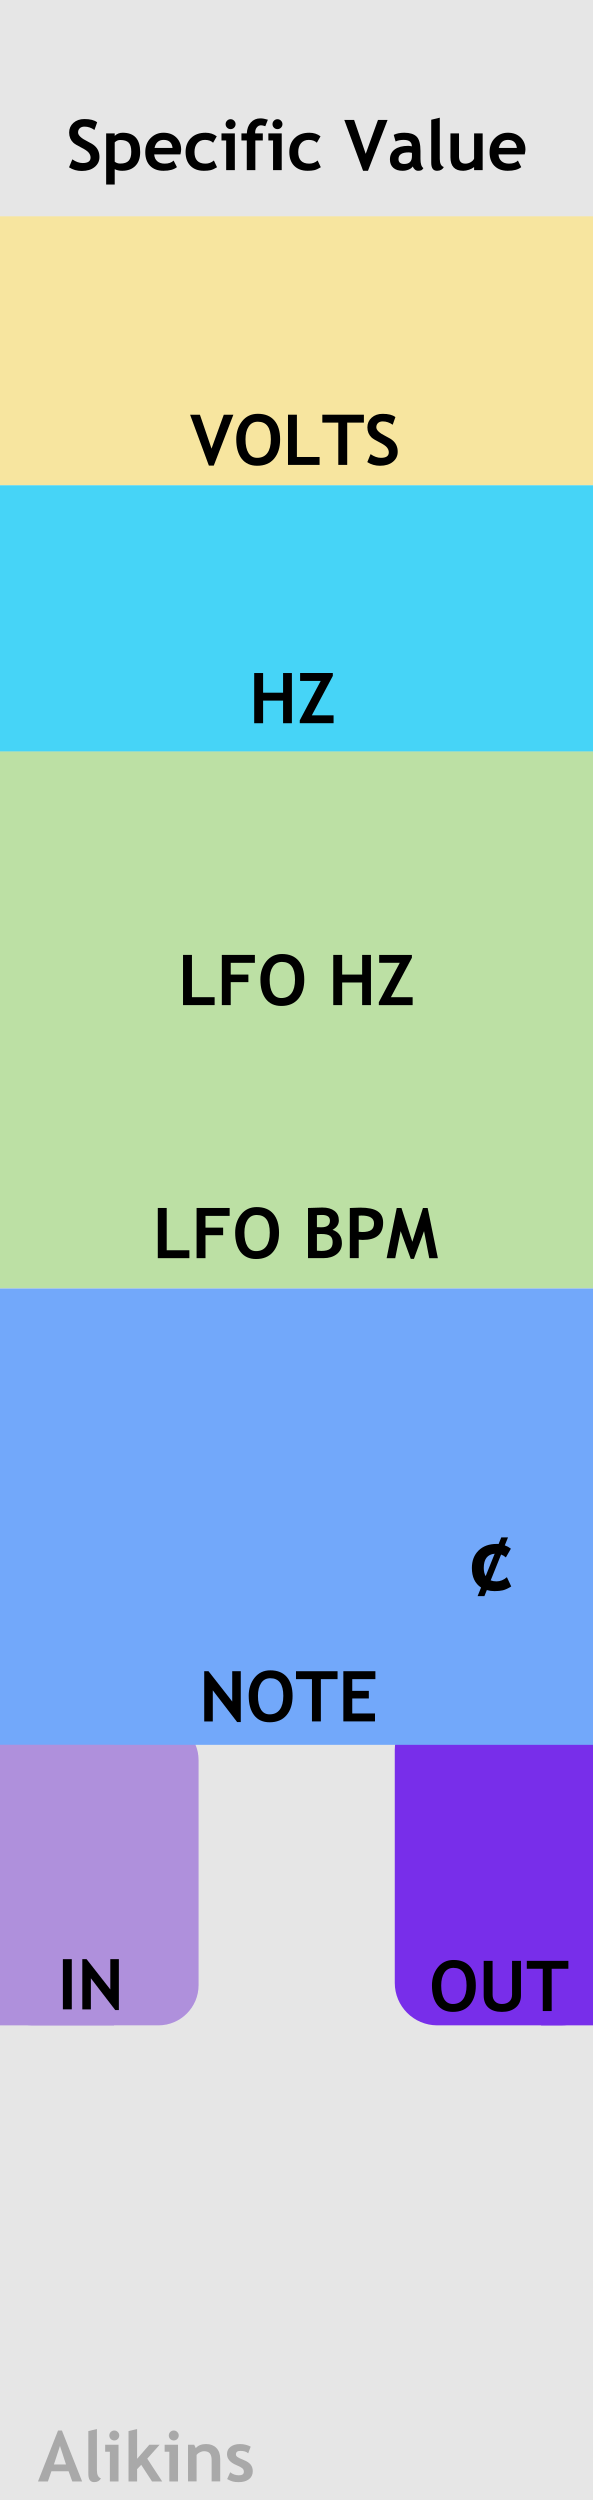
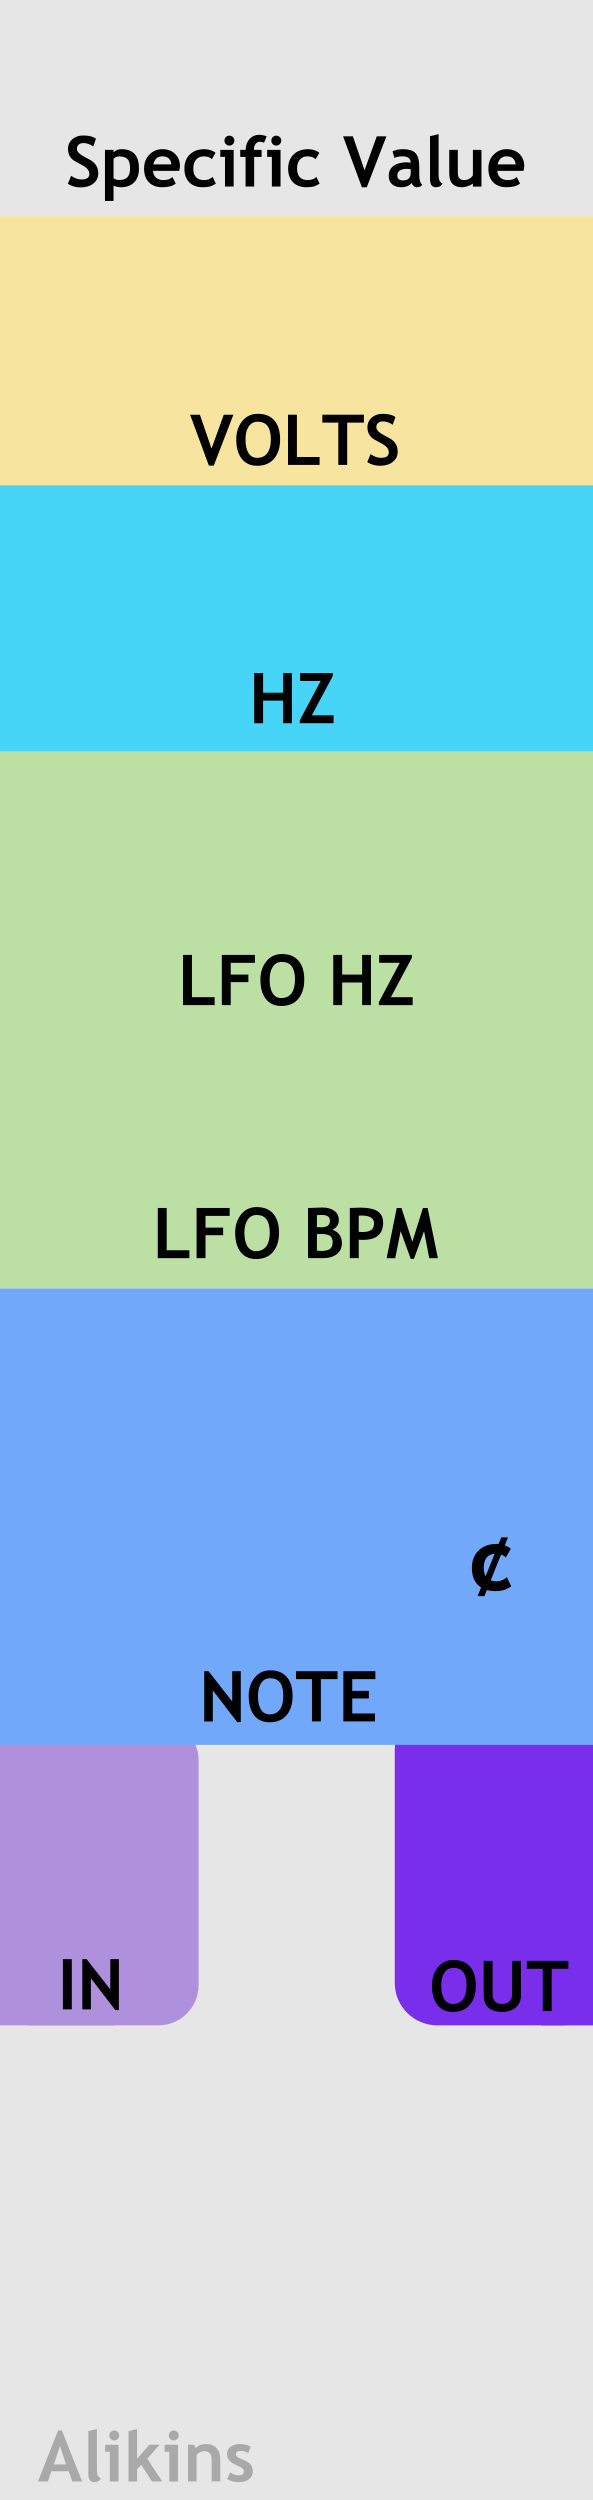
<svg xmlns="http://www.w3.org/2000/svg" width="90" height="380" viewBox="0 0 90 380" version="1.1" id="svg8" style="enable-background:new">
  <defs id="defs2" />
  <g id="layer10" style="display:inline">
    <rect style="display:inline;opacity:1;fill:#e6e6e6;fill-opacity:1;fill-rule:evenodd;stroke:#909290;stroke-width:0.6;stroke-miterlimit:4;stroke-dasharray:none;stroke-dashoffset:54.2;stroke-opacity:0.83" id="rect17450" width="92.915" height="382.978" x="-1.191" y="-1.191" />
  </g>
+   <g id="layer8" />
  <g id="layer6" style="display:inline;opacity:0.8">
    <rect style="opacity:1;fill:#a17ada;fill-opacity:1;fill-rule:evenodd;stroke:none;stroke-width:0.488;stroke-miterlimit:4;stroke-dasharray:none;stroke-dashoffset:54.2;stroke-opacity:0.83" id="rect17463" width="31.389" height="46.421" x="-1.206" y="261.433" ry="6.108" />
    <rect style="opacity:0.865;fill:#ffe680;fill-opacity:1;fill-rule:evenodd;stroke:none;stroke-width:0.701;stroke-miterlimit:4;stroke-dasharray:none;stroke-dashoffset:54.2;stroke-opacity:0.83" id="rect17453" width="93.059" height="40.876" x="-1.22" y="32.88" />
    <rect style="opacity:0.865;fill:#aade87;fill-opacity:1;fill-rule:evenodd;stroke:none;stroke-width:0.922;stroke-miterlimit:4;stroke-dasharray:none;stroke-dashoffset:54.2;stroke-opacity:0.83" id="rect17455" width="92.801" height="81.639" x="-1.103" y="114.187" />
    <rect style="opacity:0.864;fill:#00ccff;fill-opacity:1;fill-rule:evenodd;stroke:none;stroke-width:0.633;stroke-miterlimit:4;stroke-dasharray:none;stroke-dashoffset:54.2;stroke-opacity:0.83" id="rect17457" width="93.001" height="40.445" x="-1.185" y="73.767" />
    <rect style="opacity:1;fill:#5d00eb;fill-opacity:1;fill-rule:evenodd;stroke:none;stroke-width:0.499;stroke-miterlimit:4;stroke-dasharray:none;stroke-dashoffset:54.2;stroke-opacity:0.83" id="rect20476" width="31.791" height="48.316" x="60.005" y="259.537" ry="6.454" />
    <rect style="opacity:1;fill:#5599ff;fill-opacity:1;fill-rule:evenodd;stroke:none;stroke-width:0.846;stroke-miterlimit:4;stroke-dasharray:none;stroke-dashoffset:54.2;stroke-opacity:0.83" id="rect17459" width="92.993" height="69.361" x="-1.197" y="195.854" />
    <rect style="display:none;opacity:0.865;fill:#ff8080;fill-opacity:1;fill-rule:evenodd;stroke:none;stroke-width:0.564;stroke-miterlimit:4;stroke-dasharray:none;stroke-dashoffset:54.2;stroke-opacity:0.83" id="rect17461" width="93.106" height="42.181" x="-1.808" y="217.526" />
    <rect y="258.283" x="29.763" height="49.732" width="30.394" id="rect20474" style="display:none;opacity:1;fill:#5599ff;fill-opacity:1;fill-rule:evenodd;stroke:none;stroke-width:0.497;stroke-miterlimit:4;stroke-dasharray:none;stroke-dashoffset:54.2;stroke-opacity:0.83" />
    <rect ry="0" y="265.223" x="-1.214" height="42.631" width="18.544" id="rect17833" style="display:inline;opacity:1;fill:#a17ada;fill-opacity:1;fill-rule:evenodd;stroke:none;stroke-width:0.36;stroke-miterlimit:4;stroke-dasharray:none;stroke-dashoffset:54.2;stroke-opacity:0.83" />
    <rect ry="0" y="265.644" x="82.242" height="42.209" width="9.386" id="rect17839" style="opacity:1;fill:#5d00eb;fill-opacity:1;fill-rule:evenodd;stroke:none;stroke-width:0.253;stroke-miterlimit:4;stroke-dasharray:none;stroke-dashoffset:54.2;stroke-opacity:0.83" />
  </g>
  <g id="layer5" style="display:none;opacity:0.169">
    <path d="M 0,0 V 380 M 15,0 V 380 M 30,0 V 380 M 45,0 V 380 M 60,0 V 380 M 75,0 V 380 M 90,0 V 380 M 0,0 H 90 M 0,15 H 90 M 0,30 H 90 M 0,45 H 90 M 0,60 H 90 M 0,75 H 90 M 0,90 H 90 M 0,105 H 90 M 0,120 H 90 M 0,135 H 90 M 0,150 H 90 M 0,165 H 90 M 0,180 H 90 M 0,195 H 90 M 0,210 H 90 M 0,225 H 90 M 0,240 H 90 M 0,255 H 90 M 0,270 H 90 M 0,285 H 90 M 0,300 H 90 M 0,315 H 90 M 0,330 H 90 M 0,345 H 90 M 0,360 H 90 M 0,375 h 90" style="display:inline;fill:none;stroke:#000000;stroke-width:0.5px" id="path17444" />
    <path d="M 0,0 V 380 M 3,0 V 380 M 6,0 V 380 M 9,0 V 380 M 12,0 V 380 M 15,0 V 380 M 18,0 V 380 M 21,0 V 380 M 24,0 V 380 M 27,0 V 380 M 30,0 V 380 M 33,0 V 380 M 36,0 V 380 M 39,0 V 380 M 42,0 V 380 M 45,0 V 380 M 48,0 V 380 M 51,0 V 380 M 54,0 V 380 M 57,0 V 380 M 60,0 V 380 M 63,0 V 380 M 66,0 V 380 M 69,0 V 380 M 72,0 V 380 M 75,0 V 380 M 78,0 V 380 M 81,0 V 380 M 84,0 V 380 M 87,0 V 380 M 90,0 V 380 M 0,0 H 90 M 0,15 H 90 M 0,30 H 90 M 0,45 H 90 M 0,60 H 90 M 0,75 H 90 M 0,90 H 90 M 0,105 H 90 M 0,120 H 90 M 0,135 H 90 M 0,150 H 90 M 0,165 H 90 M 0,180 H 90 M 0,195 H 90 M 0,210 H 90 M 0,225 H 90 M 0,240 H 90 M 0,255 H 90 M 0,270 H 90 M 0,285 H 90 M 0,300 H 90 M 0,315 H 90 M 0,330 H 90 M 0,345 H 90 M 0,360 H 90 M 0,375 h 90" style="display:inline;fill:none;stroke:#000000;stroke-width:0.2px" id="path17446" />
    <path d="M 0,0 V 380 M 3,0 V 380 M 6,0 V 380 M 9,0 V 380 M 12,0 V 380 M 15,0 V 380 M 18,0 V 380 M 21,0 V 380 M 24,0 V 380 M 27,0 V 380 M 30,0 V 380 M 33,0 V 380 M 36,0 V 380 M 39,0 V 380 M 42,0 V 380 M 45,0 V 380 M 48,0 V 380 M 51,0 V 380 M 54,0 V 380 M 57,0 V 380 M 60,0 V 380 M 63,0 V 380 M 66,0 V 380 M 69,0 V 380 M 72,0 V 380 M 75,0 V 380 M 78,0 V 380 M 81,0 V 380 M 84,0 V 380 M 87,0 V 380 M 90,0 V 380 M 0,0 H 90 M 0,3 H 90 M 0,6 H 90 M 0,9 H 90 M 0,12 H 90 M 0,15 H 90 M 0,18 H 90 M 0,21 H 90 M 0,24 H 90 M 0,27 H 90 M 0,30 H 90 M 0,33 H 90 M 0,36 H 90 M 0,39 H 90 M 0,42 H 90 M 0,45 H 90 M 0,48 H 90 M 0,51 H 90 M 0,54 H 90 M 0,57 H 90 M 0,60 H 90 M 0,63 H 90 M 0,66 H 90 M 0,69 H 90 M 0,72 H 90 M 0,75 H 90 M 0,78 H 90 M 0,81 H 90 M 0,84 H 90 M 0,87 H 90 M 0,90 H 90 M 0,93 H 90 M 0,96 H 90 M 0,99 h 90 m -90,3 h 90 m -90,3 h 90 m -90,3 h 90 m -90,3 h 90 m -90,3 h 90 m -90,3 h 90 m -90,3 h 90 m -90,3 h 90 m -90,3 h 90 m -90,3 h 90 m -90,3 h 90 m -90,3 h 90 m -90,3 h 90 m -90,3 h 90 m -90,3 h 90 m -90,3 h 90 m -90,3 h 90 m -90,3 h 90 m -90,3 h 90 m -90,3 h 90 m -90,3 h 90 m -90,3 h 90 m -90,3 h 90 m -90,3 h 90 m -90,3 h 90 m -90,3 h 90 m -90,3 h 90 m -90,3 h 90 m -90,3 h 90 m -90,3 h 90 m -90,3 h 90 m -90,3 h 90 m -90,3 h 90 m -90,3 h 90 m -90,3 h 90 m -90,3 h 90 m -90,3 h 90 m -90,3 h 90 m -90,3 h 90 m -90,3 h 90 m -90,3 h 90 m -90,3 h 90 m -90,3 h 90 m -90,3 h 90 m -90,3 h 90 m -90,3 h 90 m -90,3 h 90 m -90,3 h 90 m -90,3 h 90 m -90,3 h 90 m -90,3 h 90 m -90,3 h 90 m -90,3 h 90 m -90,3 h 90 m -90,3 h 90 m -90,3 h 90 m -90,3 h 90 m -90,3 h 90 m -90,3 h 90 m -90,3 h 90 m -90,3 h 90 m -90,3 h 90 m -90,3 h 90 m -90,3 h 90 m -90,3 h 90 m -90,3 h 90 m -90,3 h 90 m -90,3 h 90 m -90,3 h 90 m -90,3 h 90 m -90,3 h 90 m -90,3 h 90 m -90,3 h 90 m -90,3 h 90 m -90,3 h 90 m -90,3 h 90 m -90,3 h 90 m -90,3 h 90 m -90,3 h 90 m -90,3 h 90 m -90,3 h 90 m -90,3 h 90 m -90,3 h 90 m -90,3 h 90 m -90,3 h 90 m -90,3 h 90 m -90,3 h 90 m -90,3 h 90 m -90,3 h 90 m -90,3 h 90 m -90,3 h 90 m -90,3 h 90 m -90,3 h 90" style="display:inline;fill:#b7c8c4;stroke:#000000;stroke-width:0.1px" id="path17448" />
  </g>
  <g id="layer7" style="display:inline">
    <g aria-label="VOLTS" style="font-style:normal;font-variant:normal;font-weight:bold;font-stretch:normal;font-size:10.667px;line-height:1.25;font-family:'Trebuchet MS';-inkscape-font-specification:'Trebuchet MS, Bold';font-variant-ligatures:normal;font-variant-caps:normal;font-variant-numeric:normal;font-feature-settings:normal;text-align:center;letter-spacing:0px;word-spacing:0px;writing-mode:lr-tb;text-anchor:middle;fill:#000000;fill-opacity:1;stroke:none" id="text17468" transform="translate(0,-10)">
      <path d="m 32.494,80.769 h -0.745 l -2.854,-7.734 h 1.49 l 1.766,5.156 1.865,-5.156 h 1.458 z" id="path17470" />
      <path d="m 35.91,76.784 q 0,-1.63 0.891,-2.755 0.896,-1.13 2.391,-1.13 1.646,0 2.516,1.021 0.87,1.021 0.87,2.865 0,1.844 -0.911,2.927 -0.906,1.083 -2.578,1.083 -1.536,0 -2.359,-1.073 -0.818,-1.073 -0.818,-2.938 z m 1.406,0 q 0,1.339 0.453,2.073 0.453,0.734 1.318,0.734 1.016,0 1.547,-0.719 0.536,-0.719 0.536,-2.089 0,-2.682 -1.979,-2.682 -0.906,0 -1.391,0.729 -0.484,0.724 -0.484,1.953 z" id="path17472" />
      <path d="m 43.775,80.665 v -7.63 h 1.354 v 6.427 h 3.448 v 1.203 z" id="path17474" />
      <path d="m 52.775,74.237 v 6.427 H 51.421 V 74.237 h -2.427 v -1.203 h 6.318 v 1.203 z" id="path17476" />
      <path d="m 55.827,80.243 0.5,-1.214 q 0.802,0.562 1.578,0.562 1.193,0 1.193,-0.833 0,-0.391 -0.281,-0.745 -0.281,-0.354 -1.161,-0.792 -0.875,-0.443 -1.182,-0.724 -0.302,-0.286 -0.469,-0.677 -0.161,-0.391 -0.161,-0.865 0,-0.885 0.646,-1.469 0.651,-0.583 1.667,-0.583 1.323,0 1.943,0.495 l -0.411,1.167 q -0.714,-0.51 -1.505,-0.51 -0.469,0 -0.729,0.25 -0.255,0.245 -0.255,0.641 0,0.656 1.453,1.365 0.766,0.375 1.104,0.693 0.339,0.312 0.516,0.734 0.177,0.417 0.177,0.932 0,0.927 -0.734,1.526 -0.729,0.599 -1.958,0.599 -1.068,0 -1.927,-0.552 z" id="path17478" />
    </g>
    <g aria-label="HZ" style="font-style:normal;font-variant:normal;font-weight:bold;font-stretch:normal;font-size:10.667px;line-height:1.25;font-family:'Trebuchet MS';-inkscape-font-specification:'Trebuchet MS, Bold';font-variant-ligatures:normal;font-variant-caps:normal;font-variant-numeric:normal;font-feature-settings:normal;text-align:center;letter-spacing:0px;word-spacing:0px;writing-mode:lr-tb;text-anchor:middle;fill:#000000;fill-opacity:1;stroke:none" id="text17483" transform="translate(0,-14)">
      <path d="m 43.028,123.931 v -3.438 h -3.036 v 3.438 h -1.354 v -7.63 h 1.354 v 2.99 h 3.036 v -2.99 h 1.339 v 7.63 z" id="path17485" />
      <path d="m 45.564,123.931 v -0.438 l 3.182,-5.99 h -3.13 v -1.203 h 4.974 v 0.438 l -3.193,5.99 h 3.307 v 1.203 z" id="path17487" />
    </g>
    <g aria-label="1/HZ" style="font-style:normal;font-variant:normal;font-weight:bold;font-stretch:normal;font-size:10.667px;line-height:1.25;font-family:'Trebuchet MS';-inkscape-font-specification:'Trebuchet MS, Bold';font-variant-ligatures:normal;font-variant-caps:normal;font-variant-numeric:normal;font-feature-settings:normal;text-align:center;letter-spacing:0px;word-spacing:0px;writing-mode:lr-tb;text-anchor:middle;display:none;fill:#000000;fill-opacity:1;stroke:none" id="text17492">
      <path d="m 34.972,169.58 v -5.5 l -1.552,0.932 v -1.302 q 1.495,-0.724 2.365,-1.792 h 0.542 v 7.661 z" id="path17494" />
      <path d="M 39.514,169.58 H 38.342 l 2.88,-7.661 h 1.161 z" id="path17496" />
      <path d="m 47.597,169.58 v -3.438 h -3.036 v 3.438 h -1.354 v -7.63 h 1.354 v 2.99 h 3.036 v -2.99 h 1.339 v 7.63 z" id="path17498" />
      <path d="m 50.133,169.58 v -0.438 l 3.182,-5.99 h -3.13 v -1.203 h 4.974 v 0.438 l -3.193,5.99 h 3.307 v 1.203 z" id="path17500" />
    </g>
    <g aria-label="NOTE" style="font-style:normal;font-variant:normal;font-weight:bold;font-stretch:normal;font-size:10.667px;line-height:1.25;font-family:'Trebuchet MS';-inkscape-font-specification:'Trebuchet MS, Bold';font-variant-ligatures:normal;font-variant-caps:normal;font-variant-numeric:normal;font-feature-settings:normal;text-align:center;letter-spacing:0px;word-spacing:0px;writing-mode:lr-tb;text-anchor:middle;fill:#000000;fill-opacity:1;stroke:none" id="text17505" transform="translate(0,48)">
      <path d="m 36.048,213.759 -3.703,-4.828 v 4.729 H 31.042 v -7.635 h 0.651 l 3.604,4.604 v -4.604 h 1.302 v 7.734 z" id="path17507" />
      <path d="m 37.803,209.775 q 0,-1.63 0.891,-2.755 0.896,-1.13 2.391,-1.13 1.646,0 2.516,1.021 0.87,1.021 0.87,2.865 0,1.844 -0.911,2.927 -0.906,1.083 -2.578,1.083 -1.536,0 -2.359,-1.073 -0.818,-1.073 -0.818,-2.938 z m 1.406,0 q 0,1.339 0.453,2.073 0.453,0.734 1.318,0.734 1.016,0 1.547,-0.719 0.536,-0.719 0.536,-2.089 0,-2.682 -1.979,-2.682 -0.906,0 -1.391,0.729 -0.484,0.724 -0.484,1.953 z" id="path17509" />
      <path d="m 48.771,207.228 v 6.427 H 47.417 v -6.427 h -2.427 v -1.203 h 6.318 v 1.203 z" id="path17511" />
      <path d="m 53.542,207.228 v 1.786 h 2.521 v 1.151 H 53.542 v 2.286 h 3.458 v 1.203 h -4.812 v -7.63 h 4.87 v 1.203 z" id="path17513" />
    </g>
    <g aria-label="IN" style="font-style:normal;font-variant:normal;font-weight:bold;font-stretch:normal;font-size:10.667px;line-height:1.25;font-family:'Trebuchet MS';-inkscape-font-specification:'Trebuchet MS, Bold';font-variant-ligatures:normal;font-variant-caps:normal;font-variant-numeric:normal;font-feature-settings:normal;text-align:center;letter-spacing:0px;word-spacing:0px;writing-mode:lr-tb;text-anchor:middle;fill:#000000;fill-opacity:1;stroke:none" id="text17518" transform="translate(-30.85818,50.66896)">
      <path d="m 40.416,254.752 v -7.63 h 1.354 v 7.63 z" id="path17520" />
      <path d="m 48.374,254.857 -3.703,-4.828 v 4.729 h -1.302 v -7.635 h 0.651 l 3.604,4.604 v -4.604 h 1.302 v 7.734 z" id="path17522" />
    </g>
    <g aria-label="OUT" style="font-style:normal;font-variant:normal;font-weight:bold;font-stretch:normal;font-size:10.667px;line-height:1.25;font-family:'Trebuchet MS';-inkscape-font-specification:'Trebuchet MS, Bold';font-variant-ligatures:normal;font-variant-caps:normal;font-variant-numeric:normal;font-feature-settings:normal;text-align:center;letter-spacing:0px;word-spacing:0px;writing-mode:lr-tb;text-anchor:middle;fill:#000000;fill-opacity:1;stroke:none" id="text17527" transform="translate(32,10.21256)">
      <path d="m 33.657,291.587 q 0,-1.63 0.891,-2.755 0.896,-1.13 2.391,-1.13 1.646,0 2.516,1.021 0.87,1.021 0.87,2.865 0,1.844 -0.911,2.927 -0.906,1.083 -2.578,1.083 -1.536,0 -2.359,-1.073 -0.818,-1.073 -0.818,-2.938 z m 1.406,0 q 0,1.339 0.453,2.073 0.453,0.734 1.318,0.734 1.016,0 1.547,-0.719 0.536,-0.719 0.536,-2.089 0,-2.682 -1.979,-2.682 -0.906,0 -1.391,0.729 -0.484,0.724 -0.484,1.953 z" id="path17529" />
      <path d="m 41.521,287.837 h 1.354 v 5.172 q 0,0.615 0.375,1 0.375,0.385 1.031,0.385 0.734,0 1.141,-0.375 0.411,-0.38 0.411,-1.036 v -5.146 h 1.354 v 5.25 q 0,1.177 -0.792,1.844 -0.786,0.667 -2.104,0.667 -1.328,0 -2.052,-0.651 -0.719,-0.651 -0.719,-1.865 z" id="path17531" />
      <path d="m 51.855,289.04 v 6.427 h -1.354 v -6.427 H 48.074 v -1.203 h 6.318 v 1.203 z" id="path17533" />
    </g>
-     <g aria-label="Specific Value" style="font-style:normal;font-variant:normal;font-weight:bold;font-stretch:normal;font-size:10.667px;line-height:1.25;font-family:'Trebuchet MS';-inkscape-font-specification:'Trebuchet MS, Bold';font-variant-ligatures:normal;font-variant-caps:normal;font-variant-numeric:normal;font-feature-settings:normal;text-align:center;letter-spacing:0px;word-spacing:0px;writing-mode:lr-tb;text-anchor:middle;fill:#000000;fill-opacity:1;stroke:none" id="text17538">
+     <g aria-label="Specific Value" style="font-style:normal;font-variant:normal;font-weight:bold;font-stretch:normal;font-size:10.667px;line-height:1.25;font-family:'Trebuchet MS';-inkscape-font-specification:'Trebuchet MS, Bold';font-variant-ligatures:normal;font-variant-caps:normal;font-variant-numeric:normal;font-feature-settings:normal;text-align:center;letter-spacing:0px;word-spacing:0px;writing-mode:lr-tb;text-anchor:middle;fill:#000000;fill-opacity:1;stroke:none" id="text17538" transform="translate(-0.181646,2.5)">
      <path d="m 10.494,25.435 0.5,-1.214 q 0.802,0.562 1.578,0.562 1.193,0 1.193,-0.833 0,-0.391 -0.281,-0.745 -0.281,-0.354 -1.161,-0.792 -0.875,-0.443 -1.182,-0.724 -0.302,-0.286 -0.469,-0.677 -0.161,-0.391 -0.161,-0.865 0,-0.885 0.646,-1.469 0.651,-0.583 1.667,-0.583 1.323,0 1.943,0.495 l -0.411,1.167 q -0.714,-0.51 -1.505,-0.51 -0.469,0 -0.729,0.25 -0.255,0.245 -0.255,0.641 0,0.656 1.453,1.365 0.766,0.375 1.104,0.693 0.339,0.312 0.516,0.734 0.177,0.417 0.177,0.932 0,0.927 -0.734,1.526 -0.729,0.599 -1.958,0.599 -1.068,0 -1.927,-0.552 z" id="path17540" />
      <path d="m 17.437,25.717 v 2.328 h -1.302 v -7.766 h 1.302 v 0.375 q 0.49,-0.479 1.203,-0.479 2.667,0 2.667,2.938 0,1.37 -0.74,2.109 -0.734,0.74 -2.01,0.74 -0.615,0 -1.12,-0.245 z m 0,-4.073 v 2.932 q 0.354,0.286 0.828,0.286 0.901,0 1.292,-0.427 0.396,-0.432 0.396,-1.359 0,-0.99 -0.391,-1.391 -0.391,-0.406 -1.292,-0.406 -0.469,0 -0.833,0.365 z" id="path17542" />
      <path d="m 27.426,23.467 h -3.984 q 0.036,0.667 0.458,1.036 0.422,0.37 1.135,0.37 0.891,0 1.354,-0.464 l 0.505,0.995 q -0.688,0.557 -2.052,0.557 -1.276,0 -2.021,-0.745 -0.74,-0.75 -0.74,-2.089 0,-1.318 0.812,-2.135 0.818,-0.818 1.958,-0.818 1.214,0 1.948,0.724 0.734,0.724 0.734,1.844 0,0.24 -0.109,0.724 z m -3.938,-0.979 h 2.74 q -0.135,-1.224 -1.354,-1.224 -1.115,0 -1.385,1.224 z" id="path17544" />
      <path d="m 32.947,20.722 -0.557,0.974 q -0.458,-0.432 -1.229,-0.432 -0.74,0 -1.172,0.495 -0.427,0.49 -0.427,1.359 0,1.755 1.672,1.755 0.724,0 1.276,-0.479 l 0.479,1.026 q -0.568,0.354 -0.995,0.448 -0.422,0.094 -1,0.094 -1.292,0 -2.042,-0.75 -0.745,-0.755 -0.745,-2.094 0,-1.318 0.818,-2.13 0.818,-0.812 2.229,-0.812 0.974,0 1.693,0.547 z" id="path17546" />
      <path d="m 35.051,18.118 q 0.312,0 0.531,0.224 0.224,0.219 0.224,0.531 0,0.312 -0.224,0.536 -0.219,0.219 -0.531,0.219 -0.312,0 -0.536,-0.219 -0.219,-0.224 -0.219,-0.536 0,-0.312 0.219,-0.531 0.224,-0.224 0.536,-0.224 z m -0.672,7.74 v -4.51 h -0.714 v -1.068 h 2.031 v 5.578 z" id="path17548" />
      <path d="m 40.327,19.185 q -0.427,-0.141 -0.656,-0.141 -0.37,0 -0.63,0.318 -0.255,0.318 -0.255,0.781 0,0.068 0.005,0.135 h 1.156 v 1.073 h -1.135 v 4.505 h -1.302 v -4.505 h -0.812 v -1.073 h 0.818 q 0.042,-1.026 0.604,-1.656 0.568,-0.63 1.464,-0.63 0.464,0 1.13,0.203 z" id="path17550" />
      <path d="m 42.176,18.118 q 0.312,0 0.531,0.224 0.224,0.219 0.224,0.531 0,0.312 -0.224,0.536 -0.219,0.219 -0.531,0.219 -0.312,0 -0.536,-0.219 -0.219,-0.224 -0.219,-0.536 0,-0.312 0.219,-0.531 0.224,-0.224 0.536,-0.224 z m -0.672,7.74 v -4.51 h -0.714 v -1.068 h 2.031 v 5.578 z" id="path17552" />
      <path d="m 48.718,20.722 -0.557,0.974 q -0.458,-0.432 -1.229,-0.432 -0.74,0 -1.172,0.495 -0.427,0.49 -0.427,1.359 0,1.755 1.672,1.755 0.724,0 1.276,-0.479 l 0.479,1.026 q -0.568,0.354 -0.995,0.448 -0.422,0.094 -1,0.094 -1.292,0 -2.042,-0.75 -0.745,-0.755 -0.745,-2.094 0,-1.318 0.818,-2.13 0.818,-0.812 2.229,-0.812 0.974,0 1.693,0.547 z" id="path17554" />
      <path d="m 55.932,25.961 h -0.745 l -2.854,-7.734 h 1.49 l 1.766,5.156 1.865,-5.156 h 1.458 z" id="path17556" />
      <path d="m 62.739,25.3 q -0.177,0.292 -0.62,0.479 -0.438,0.182 -0.917,0.182 -0.901,0 -1.417,-0.448 -0.516,-0.453 -0.516,-1.281 0,-0.969 0.724,-1.516 0.729,-0.547 2.068,-0.547 0.229,0 0.542,0.078 0,-0.984 -1.245,-0.984 -0.734,0 -1.229,0.245 l -0.281,-1.01 q 0.672,-0.323 1.599,-0.323 1.276,0 1.87,0.583 0.594,0.578 0.594,2.198 v 1.193 q 0,1.115 0.448,1.401 -0.161,0.281 -0.359,0.344 -0.198,0.068 -0.453,0.068 -0.281,0 -0.505,-0.208 -0.224,-0.208 -0.302,-0.453 z m -0.125,-2.068 q -0.333,-0.068 -0.5,-0.068 -1.542,0 -1.542,1.01 0,0.75 0.87,0.75 1.172,0 1.172,-1.172 z" id="path17558" />
      <path d="m 65.546,18.201 1.302,-0.312 v 6.271 q 0,1.031 0.615,1.229 -0.302,0.573 -1.031,0.573 -0.885,0 -0.885,-1.229 z" id="path17560" />
      <path d="m 72.062,25.863 v -0.469 q -0.276,0.234 -0.76,0.401 -0.484,0.167 -0.891,0.167 -1.943,0 -1.943,-2.062 v -3.62 h 1.302 v 3.521 q 0,1.073 0.964,1.073 0.443,0 0.823,-0.229 0.38,-0.229 0.505,-0.531 v -3.833 h 1.302 v 5.583 z" id="path17562" />
      <path d="m 79.76,23.467 h -3.984 q 0.036,0.667 0.458,1.036 0.422,0.37 1.135,0.37 0.891,0 1.354,-0.464 l 0.505,0.995 q -0.688,0.557 -2.052,0.557 -1.276,0 -2.021,-0.745 -0.74,-0.75 -0.74,-2.089 0,-1.318 0.812,-2.135 0.818,-0.818 1.958,-0.818 1.214,0 1.948,0.724 0.734,0.724 0.734,1.844 0,0.24 -0.109,0.724 z m -3.938,-0.979 h 2.74 q -0.135,-1.224 -1.354,-1.224 -1.115,0 -1.385,1.224 z" id="path17564" />
    </g>
    <g aria-label="Alikins" style="font-style:normal;font-variant:normal;font-weight:bold;font-stretch:normal;font-size:10.667px;line-height:1.25;font-family:'Trebuchet MS';-inkscape-font-specification:'Trebuchet MS, Bold';font-variant-ligatures:normal;font-variant-caps:normal;font-variant-numeric:normal;font-feature-settings:normal;text-align:center;letter-spacing:0px;word-spacing:0px;writing-mode:lr-tb;text-anchor:middle;opacity:0.268;fill:#000000;fill-opacity:1;stroke:none" id="text17569" transform="translate(-22,8)">
      <path d="m 32.985,369.178 -0.557,-1.547 h -2.615 l -0.531,1.547 h -1.505 l 3.042,-7.734 h 0.594 l 3.068,7.734 z m -1.87,-5.401 -0.917,2.818 h 1.833 z" id="path17571" />
      <path d="m 35.428,361.522 1.302,-0.312 v 6.271 q 0,1.031 0.615,1.229 -0.302,0.573 -1.031,0.573 -0.885,0 -0.885,-1.229 z" id="path17573" />
      <path d="m 39.371,361.438 q 0.312,0 0.531,0.224 0.224,0.219 0.224,0.531 0,0.312 -0.224,0.536 -0.219,0.219 -0.531,0.219 -0.312,0 -0.536,-0.219 -0.219,-0.224 -0.219,-0.536 0,-0.312 0.219,-0.531 0.224,-0.224 0.536,-0.224 z m -0.672,7.74 v -4.51 h -0.714 v -1.068 h 2.031 v 5.578 z" id="path17575" />
      <path d="m 45.105,369.178 -1.641,-2.526 -0.625,0.661 v 1.865 h -1.302 v -7.656 l 1.302,-0.312 v 4.531 l 1.859,-2.141 h 1.568 l -1.885,2.115 2.271,3.464 z" id="path17577" />
      <path d="m 48.412,361.438 q 0.312,0 0.531,0.224 0.224,0.219 0.224,0.531 0,0.312 -0.224,0.536 -0.219,0.219 -0.531,0.219 -0.312,0 -0.536,-0.219 -0.219,-0.224 -0.219,-0.536 0,-0.312 0.219,-0.531 0.224,-0.224 0.536,-0.224 z m -0.672,7.74 v -4.51 h -0.714 v -1.068 h 2.031 v 5.578 z" id="path17579" />
      <path d="m 54.168,369.178 v -3.224 q 0,-0.714 -0.276,-1.042 -0.271,-0.328 -0.891,-0.328 -0.286,0 -0.615,0.161 -0.323,0.161 -0.505,0.401 v 4.031 h -1.302 v -5.578 h 0.938 l 0.24,0.521 q 0.531,-0.625 1.568,-0.625 0.995,0 1.568,0.599 0.578,0.594 0.578,1.661 v 3.422 z" id="path17581" />
      <path d="m 56.527,368.819 0.464,-1.036 q 0.583,0.464 1.318,0.464 0.76,0 0.76,-0.542 0,-0.318 -0.229,-0.521 -0.229,-0.203 -0.891,-0.479 -1.443,-0.599 -1.443,-1.677 0,-0.724 0.552,-1.125 0.552,-0.406 1.411,-0.406 0.87,0 1.635,0.391 l -0.375,1.01 q -0.427,-0.365 -1.188,-0.365 -0.682,0 -0.682,0.542 0,0.214 0.224,0.385 0.224,0.172 0.958,0.464 0.734,0.286 1.057,0.698 0.323,0.411 0.323,0.995 0,0.776 -0.578,1.224 -0.573,0.443 -1.562,0.443 -0.557,0 -0.896,-0.094 -0.333,-0.088 -0.859,-0.37 z" id="path17583" />
    </g>
    <g aria-label="OCT" style="font-style:normal;font-variant:normal;font-weight:bold;font-stretch:normal;font-size:10.667px;line-height:1.25;font-family:'Trebuchet MS';-inkscape-font-specification:'Trebuchet MS, Bold';font-variant-ligatures:normal;font-variant-caps:normal;font-variant-numeric:normal;font-feature-settings:normal;text-align:center;letter-spacing:0px;word-spacing:0px;writing-mode:lr-tb;text-anchor:middle;display:none;fill:#000000;fill-opacity:1;stroke:none;enable-background:new" id="text20480">
      <path d="m 35.412,293.645 q 0,-1.63 0.891,-2.755 0.896,-1.13 2.391,-1.13 1.646,0 2.516,1.021 0.87,1.021 0.87,2.865 0,1.844 -0.911,2.927 -0.906,1.083 -2.578,1.083 -1.536,0 -2.359,-1.073 -0.818,-1.073 -0.818,-2.938 z m 1.406,0 q 0,1.339 0.453,2.073 0.453,0.734 1.318,0.734 1.016,0 1.547,-0.719 0.536,-0.719 0.536,-2.089 0,-2.682 -1.979,-2.682 -0.906,0 -1.391,0.729 -0.484,0.724 -0.484,1.953 z" id="path20488" />
      <path d="m 48.506,290.302 -0.557,1.12 q -0.453,-0.453 -1.458,-0.453 -0.953,0 -1.562,0.802 -0.609,0.797 -0.609,2.021 0,1.224 0.562,1.943 0.568,0.719 1.51,0.719 1.078,0 1.688,-0.771 l 0.63,1.094 q -0.828,0.88 -2.427,0.88 -1.599,0 -2.484,-1.052 -0.885,-1.052 -0.885,-2.87 0,-1.693 0.979,-2.828 0.984,-1.141 2.516,-1.141 1.312,0 2.099,0.536 z" id="path20490" />
      <path d="m 52.902,291.098 v 6.427 h -1.354 v -6.427 h -2.427 v -1.203 h 6.318 v 1.203 z" id="path20492" />
    </g>
    <text xml:space="preserve" style="font-style:normal;font-variant:normal;font-weight:bold;font-stretch:normal;font-size:10.667px;line-height:1.25;font-family:'Trebuchet MS';-inkscape-font-specification:'Trebuchet MS, Bold';font-variant-ligatures:normal;font-variant-caps:normal;font-variant-numeric:normal;text-align:center;letter-spacing:0px;word-spacing:0px;writing-mode:tb-rl;text-anchor:middle;fill:#000000;fill-opacity:1;stroke:none" x="65.383" y="208.803" id="text1333">
      <tspan id="tspan1331" x="208.803" y="58.716" />
      <tspan x="208.803" y="45.383" id="tspan1335" />
    </text>
-     <g aria-label="¢" style="font-style:normal;font-variant:normal;font-weight:bold;font-stretch:normal;font-size:18.667px;line-height:1.25;font-family:'Trebuchet MS';-inkscape-font-specification:'Trebuchet MS, Bold';font-variant-ligatures:normal;font-variant-caps:normal;font-variant-numeric:normal;font-feature-settings:normal;text-align:center;letter-spacing:0px;word-spacing:0px;writing-mode:lr-tb;text-anchor:middle;fill:#000000;fill-opacity:1;stroke:none" id="text1410" transform="matrix(0.9227727,0,0,0.9227727,5.539154,37.19211)">
+     <g aria-label="¢" style="font-style:normal;font-variant:normal;font-weight:bold;font-stretch:normal;font-size:18.667px;line-height:1.25;font-family:'Trebuchet MS';-inkscape-font-specification:'Trebuchet MS, Bold';font-variant-ligatures:normal;font-variant-caps:normal;font-variant-numeric:normal;font-feature-settings:normal;text-align:center;letter-spacing:0px;word-spacing:0px;writing-mode:lr-tb;text-anchor:middle;display:inline;fill:#000000;fill-opacity:1;stroke:none" id="text1410" transform="matrix(0.9227727,0,0,0.9227727,5.539154,37.19211)">
      <path d="m 76.565,212.937 h 1.112 l -0.529,1.312 q 0.547,0.191 1.003,0.547 l -0.829,1.44 q -0.337,-0.319 -0.784,-0.474 l -1.714,4.257 q 0.419,0.164 0.957,0.164 0.921,0 1.714,-0.693 l 0.711,1.531 q -0.784,0.483 -1.367,0.629 -0.574,0.137 -1.367,0.137 -0.693,0 -1.285,-0.173 l -0.401,1.003 h -1.121 l 0.574,-1.422 q -1.513,-0.993 -1.513,-3.227 0,-1.777 1.094,-2.862 1.103,-1.094 2.99,-1.094 0.164,0 0.319,0.009 z m -2.57,6.38 1.486,-3.691 q -1.796,0.155 -1.796,2.342 0,0.82 0.31,1.349 z" id="path1412" />
    </g>
  </g>
  <g id="layer1" style="display:inline">
    <g aria-label="LFO HZ" style="font-style:normal;font-variant:normal;font-weight:bold;font-stretch:normal;font-size:10.667px;line-height:1.25;font-family:'Trebuchet MS';-inkscape-font-specification:'Trebuchet MS, Bold';font-variant-ligatures:normal;font-variant-caps:normal;font-variant-numeric:normal;font-feature-settings:normal;text-align:center;letter-spacing:0px;word-spacing:0px;writing-mode:lr-tb;text-anchor:middle;fill:#000000;fill-opacity:1;stroke:none" id="text4070" transform="translate(0,-18)">
      <path d="m 27.821,170.776 v -7.63 h 1.354 v 6.427 h 3.448 v 1.203 z" id="path4072" />
      <path d="m 35.071,164.349 v 1.786 h 2.682 v 1.151 h -2.682 v 3.49 h -1.354 v -7.63 h 5.026 v 1.203 z" id="path4074" />
      <path d="m 39.581,166.895 q 0,-1.63 0.891,-2.755 0.896,-1.13 2.391,-1.13 1.646,0 2.516,1.021 0.87,1.021 0.87,2.865 0,1.844 -0.911,2.927 -0.906,1.083 -2.578,1.083 -1.536,0 -2.359,-1.073 -0.818,-1.073 -0.818,-2.938 z m 1.406,0 q 0,1.339 0.453,2.073 0.453,0.734 1.318,0.734 1.016,0 1.547,-0.719 0.536,-0.719 0.536,-2.089 0,-2.682 -1.979,-2.682 -0.906,0 -1.391,0.729 -0.484,0.724 -0.484,1.953 z" id="path4076" />
      <path d="m 55.045,170.776 v -3.438 h -3.036 v 3.438 h -1.354 v -7.63 h 1.354 v 2.99 h 3.036 v -2.99 h 1.339 v 7.63 z" id="path4078" />
      <path d="m 57.581,170.776 v -0.438 l 3.182,-5.99 h -3.13 v -1.203 h 4.974 v 0.438 l -3.193,5.99 h 3.307 v 1.203 z" id="path4080" />
    </g>
    <g aria-label="LFO BPM" style="font-style:normal;font-variant:normal;font-weight:bold;font-stretch:normal;font-size:10.667px;line-height:1.25;font-family:'Trebuchet MS';-inkscape-font-specification:'Trebuchet MS, Bold';font-variant-ligatures:normal;font-variant-caps:normal;font-variant-numeric:normal;font-feature-settings:normal;text-align:center;letter-spacing:0px;word-spacing:0px;writing-mode:lr-tb;text-anchor:middle;fill:#000000;fill-opacity:1;stroke:none" id="text4091" transform="translate(0,-12)">
      <path d="m 23.985,203.241 v -7.63 h 1.354 v 6.427 h 3.448 v 1.203 z" id="path4093" />
      <path d="m 31.235,196.814 v 1.786 h 2.682 v 1.151 h -2.682 v 3.49 h -1.354 v -7.63 h 5.026 v 1.203 z" id="path4095" />
      <path d="m 35.745,199.361 q 0,-1.63 0.891,-2.755 0.896,-1.13 2.391,-1.13 1.646,0 2.516,1.021 0.87,1.021 0.87,2.865 0,1.844 -0.911,2.927 -0.906,1.083 -2.578,1.083 -1.536,0 -2.359,-1.073 -0.818,-1.073 -0.818,-2.938 z m 1.406,0 q 0,1.339 0.453,2.073 0.453,0.734 1.318,0.734 1.016,0 1.547,-0.719 0.536,-0.719 0.536,-2.089 0,-2.682 -1.979,-2.682 -0.906,0 -1.391,0.729 -0.484,0.724 -0.484,1.953 z" id="path4097" />
      <path d="m 49.151,203.241 h -2.333 v -7.625 q 1.542,-0.073 2.161,-0.073 1.188,0 1.854,0.51 0.672,0.505 0.672,1.448 0,0.906 -0.958,1.432 1.422,0.495 1.422,2.042 0,1.042 -0.786,1.656 -0.786,0.609 -2.031,0.609 z m -0.979,-6.542 v 1.828 q 0.312,0.021 0.656,0.021 1.323,0 1.323,-0.995 0,-0.88 -1.203,-0.88 -0.318,0 -0.776,0.026 z m 0,2.885 v 2.521 q 0.411,0.036 0.667,0.036 0.906,0 1.312,-0.307 0.411,-0.307 0.411,-1.021 0,-0.651 -0.38,-0.948 -0.38,-0.297 -1.328,-0.297 -0.198,0 -0.682,0.016 z" id="path4099" />
      <path d="m 54.526,200.434 v 2.807 h -1.354 v -7.625 q 1.354,-0.057 1.583,-0.057 1.807,0 2.641,0.557 0.839,0.552 0.839,1.729 0,2.625 -3.094,2.625 -0.229,0 -0.615,-0.036 z m 0,-3.646 v 2.443 q 0.344,0.036 0.542,0.036 0.927,0 1.354,-0.307 0.427,-0.312 0.427,-1.01 0,-1.188 -1.911,-1.188 -0.214,0 -0.411,0.026 z" id="path4101" />
      <path d="m 66.558,203.247 h -1.312 l -0.792,-4.115 -1.536,4.214 h -0.484 l -1.536,-4.214 -0.823,4.115 h -1.307 l 1.536,-7.635 h 0.719 l 1.651,5.141 1.615,-5.141 h 0.714 z" id="path4103" />
    </g>
  </g>
</svg>
